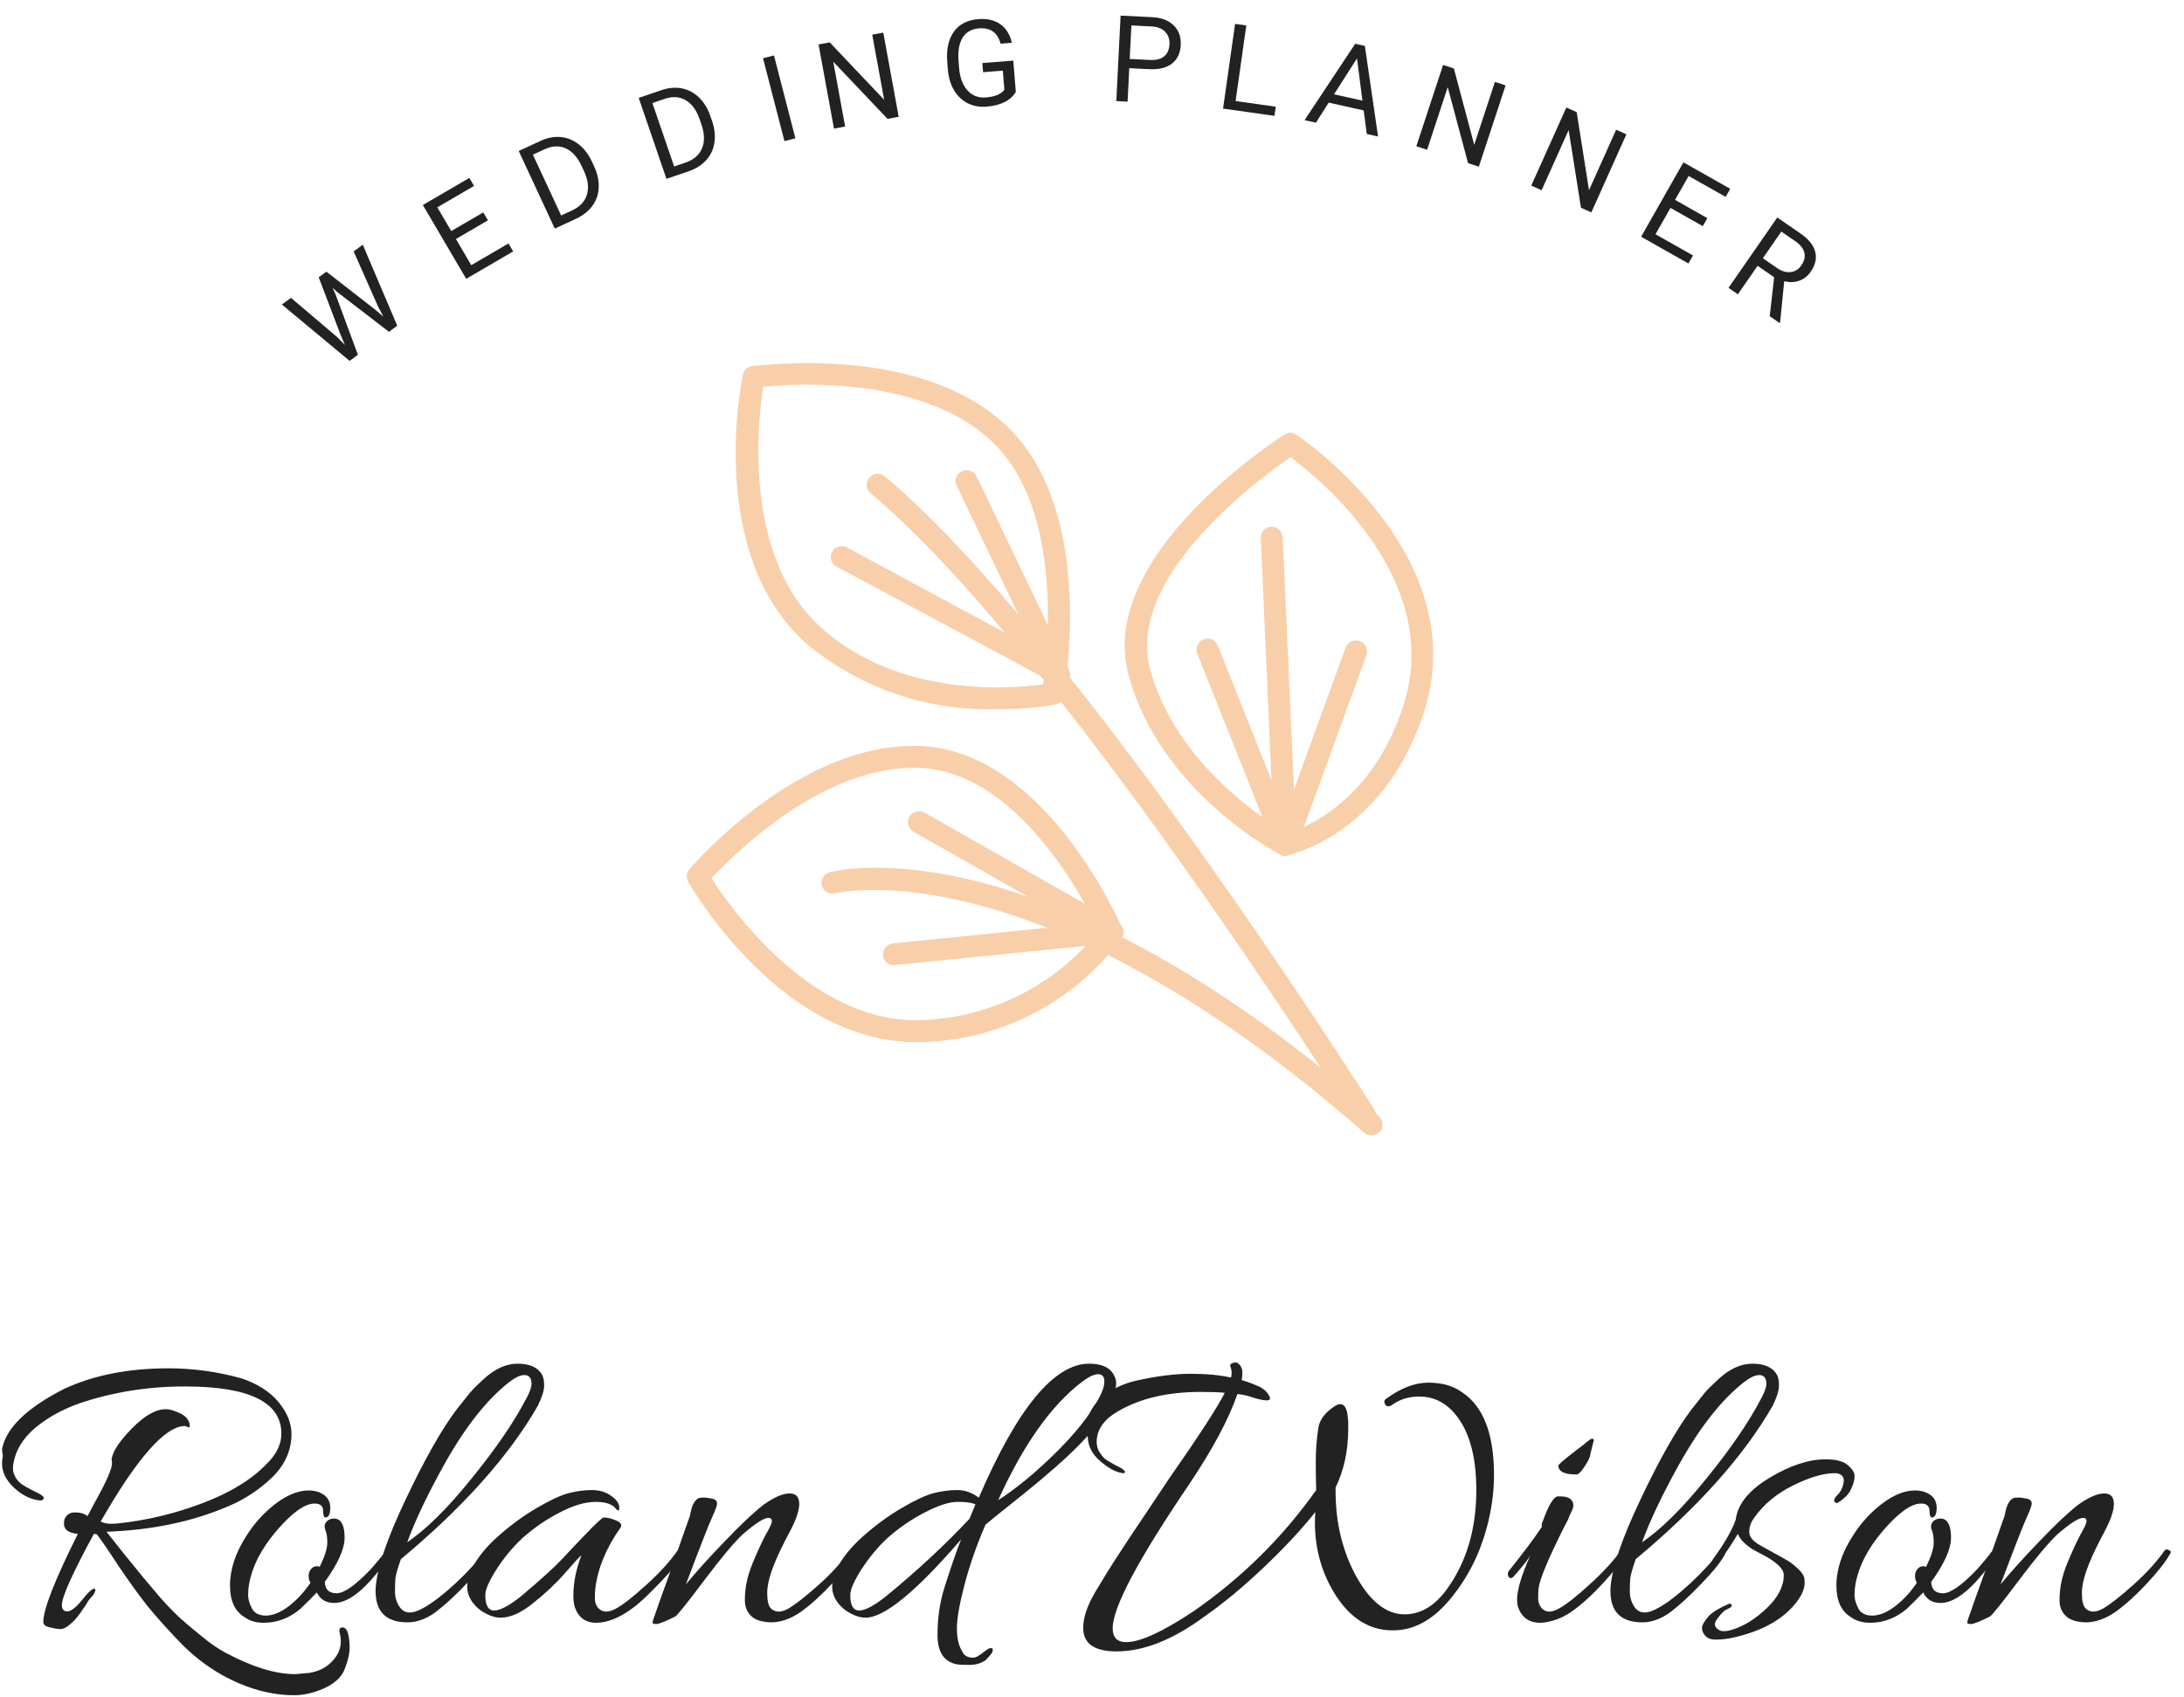
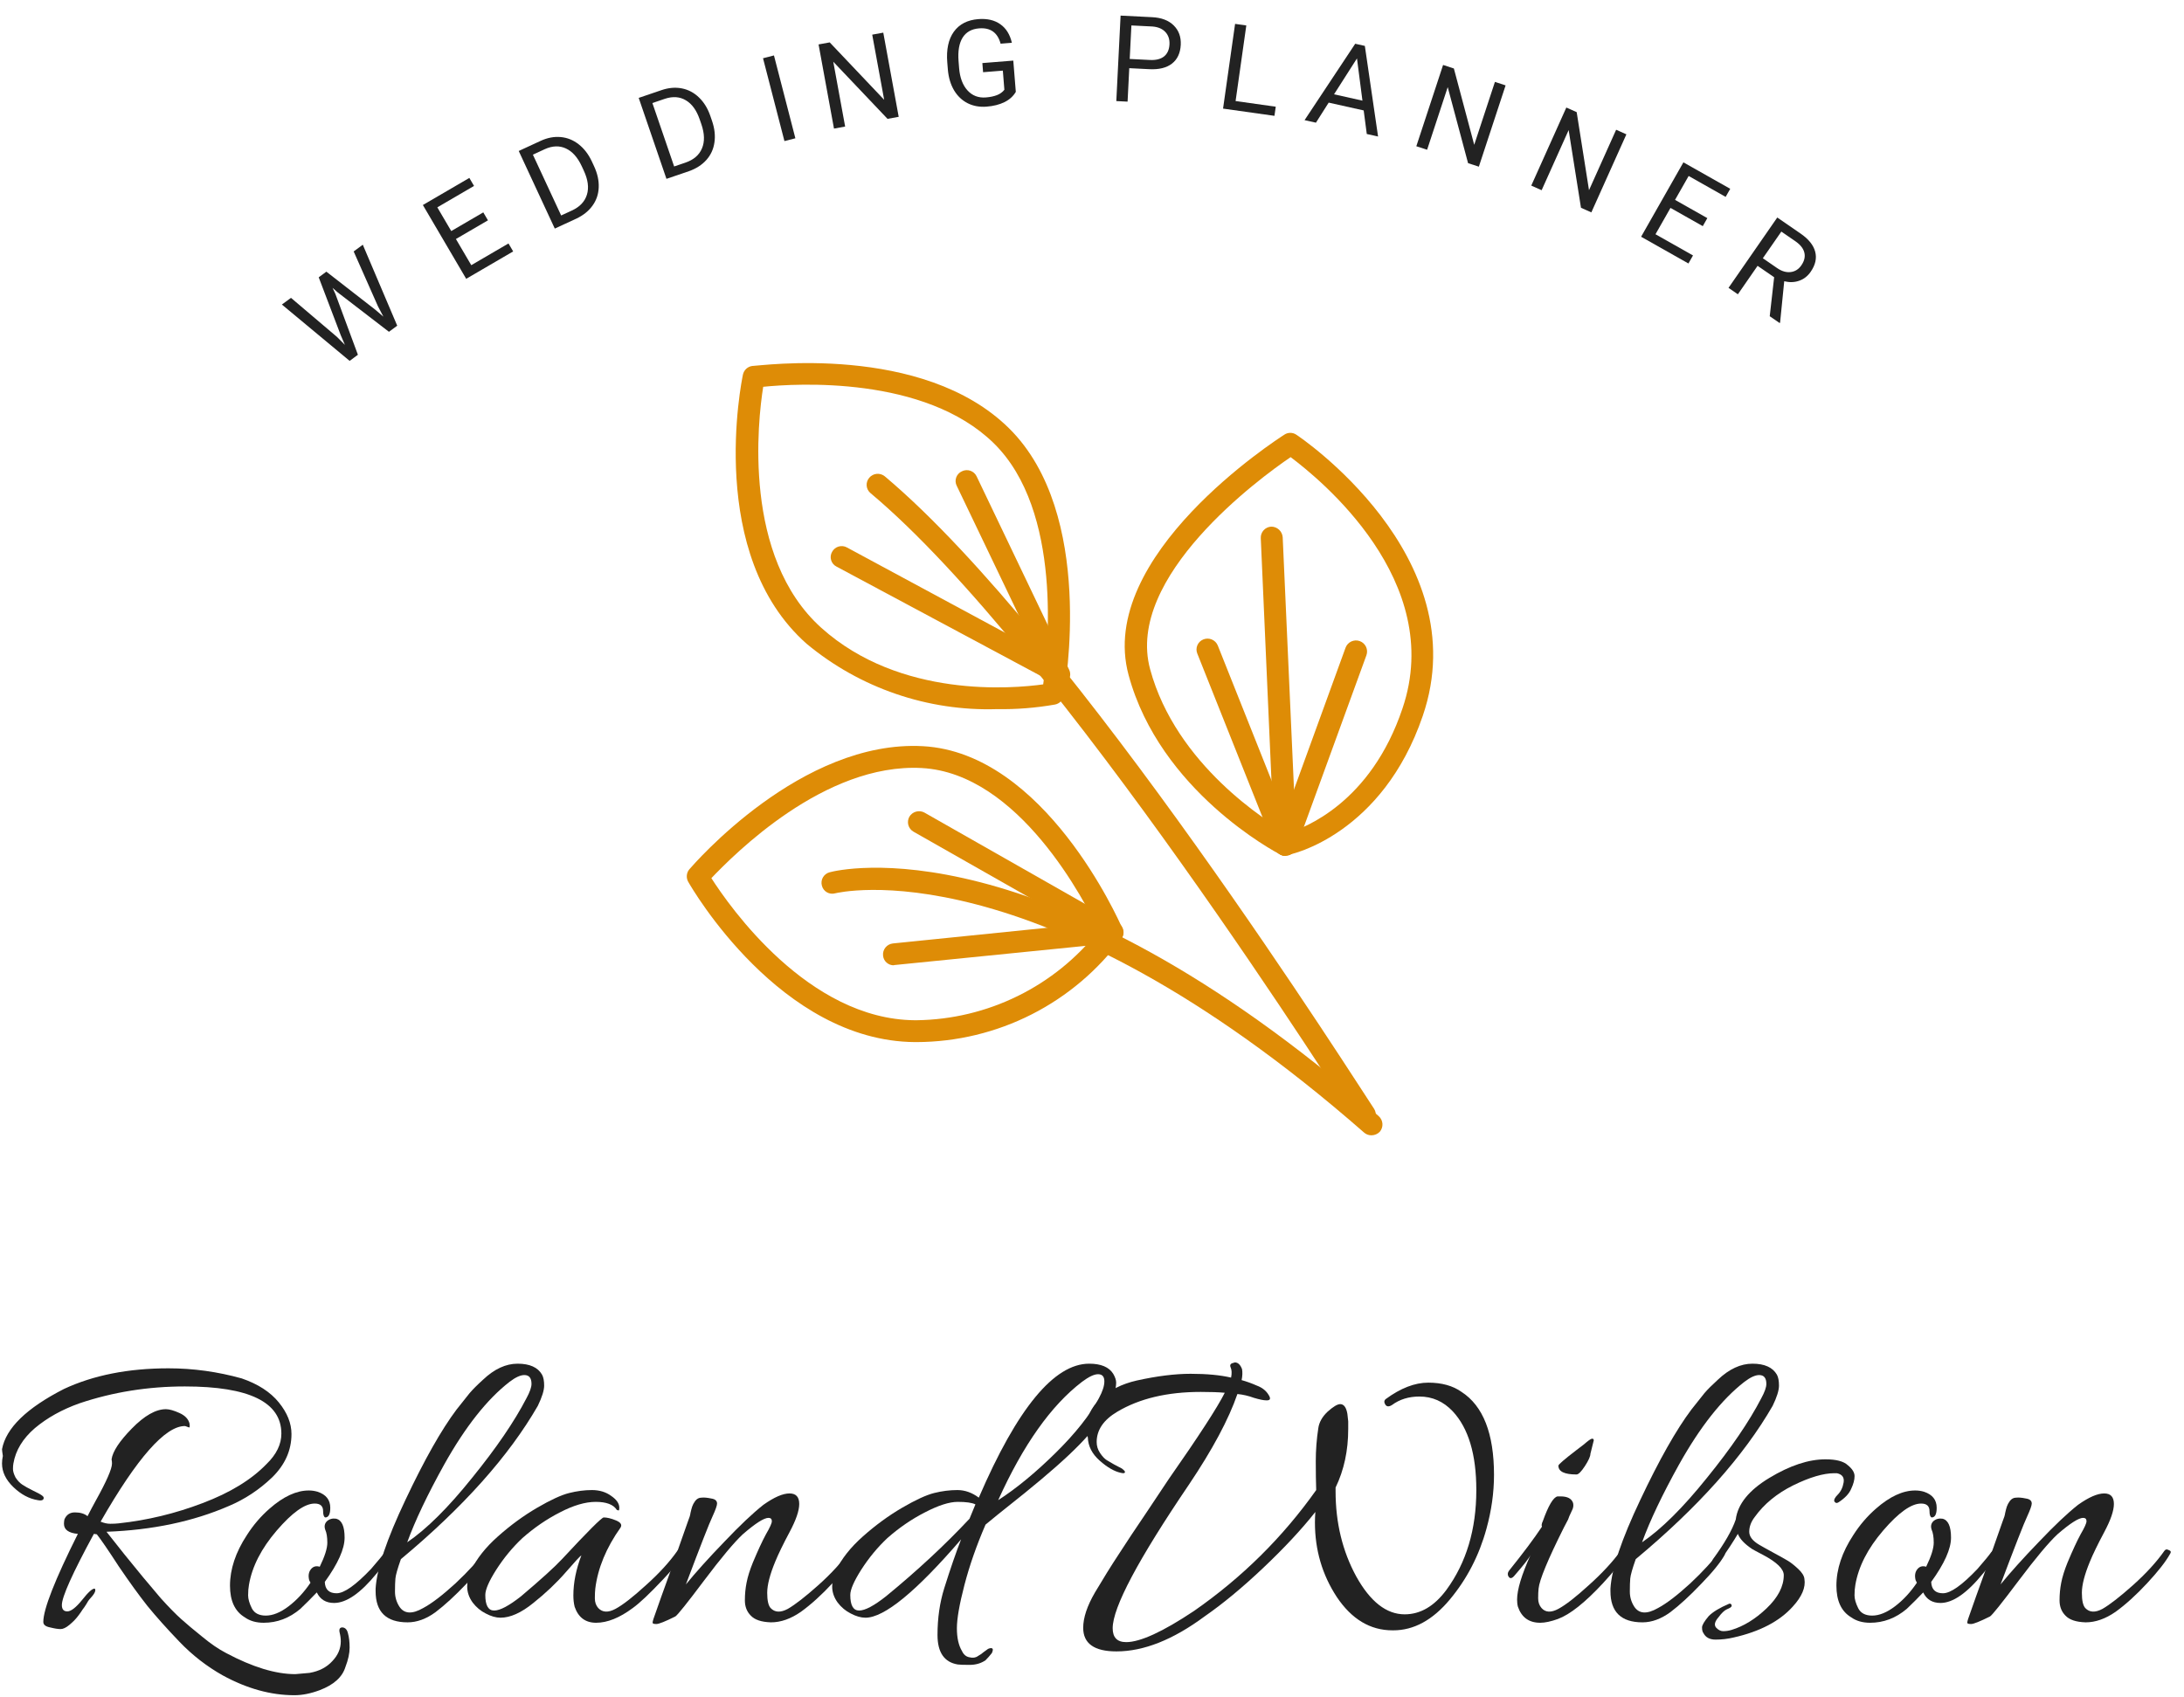
<svg xmlns="http://www.w3.org/2000/svg" width="130" height="101" viewBox="0 0 130 101" fill="none">
  <path d="M20.05 20.052L20.53 20.533L20.284 19.962L18.971 16.511L19.426 16.174L22.34 18.441L22.82 18.852L22.498 18.237L21.052 14.971L21.595 14.57L23.644 19.391L23.152 19.755L20.091 17.401L19.795 17.138L19.962 17.497L21.304 21.122L20.812 21.486L16.779 18.132L17.32 17.733L20.05 20.052Z" fill="#222222" />
  <path d="M29.045 13.118L27.138 14.23L28.052 15.788L30.267 14.495L30.546 14.969L27.75 16.6L25.171 12.206L27.937 10.593L28.216 11.07L26.031 12.345L26.86 13.757L28.767 12.645L29.045 13.118Z" fill="#222222" />
  <path d="M33.023 13.609L30.877 8.989L32.182 8.386C32.585 8.2 32.982 8.125 33.374 8.16C33.765 8.195 34.121 8.338 34.441 8.588C34.762 8.838 35.023 9.175 35.223 9.599L35.36 9.894C35.562 10.33 35.655 10.751 35.638 11.157C35.623 11.562 35.5 11.925 35.268 12.245C35.038 12.565 34.717 12.822 34.303 13.018L33.023 13.609ZM31.72 9.209L33.402 12.829L34.043 12.533C34.514 12.316 34.811 12.001 34.936 11.589C35.063 11.176 35.001 10.7 34.75 10.16L34.625 9.89C34.381 9.366 34.068 9.016 33.686 8.84C33.305 8.662 32.886 8.675 32.431 8.88L31.72 9.209Z" fill="#222222" />
  <path d="M39.67 10.648L38.018 5.828L39.379 5.365C39.799 5.222 40.202 5.188 40.587 5.263C40.973 5.339 41.312 5.518 41.604 5.801C41.898 6.082 42.122 6.445 42.276 6.887L42.382 7.195C42.538 7.65 42.586 8.078 42.526 8.48C42.469 8.882 42.309 9.23 42.045 9.524C41.783 9.818 41.436 10.041 41.005 10.193L39.67 10.648ZM38.833 6.135L40.128 9.911L40.797 9.683C41.287 9.516 41.616 9.234 41.783 8.837C41.953 8.439 41.941 7.959 41.748 7.396L41.651 7.115C41.464 6.568 41.189 6.187 40.827 5.973C40.467 5.756 40.049 5.725 39.575 5.882L38.833 6.135Z" fill="#222222" />
  <path d="M47.344 8.233L46.693 8.4L45.418 3.468L46.069 3.301L47.344 8.233Z" fill="#222222" />
  <path d="M53.494 6.955L52.829 7.076L49.599 3.674L50.306 7.535L49.642 7.656L48.724 2.645L49.388 2.524L52.629 5.942L51.918 2.063L52.576 1.944L53.494 6.955Z" fill="#222222" />
  <path d="M60.465 5.47C60.312 5.73 60.087 5.934 59.787 6.082C59.49 6.228 59.137 6.317 58.727 6.349C58.314 6.382 57.938 6.315 57.602 6.148C57.266 5.978 56.995 5.721 56.789 5.377C56.586 5.033 56.463 4.625 56.421 4.154L56.385 3.711C56.324 2.946 56.454 2.338 56.776 1.889C57.1 1.44 57.586 1.189 58.232 1.138C58.762 1.096 59.2 1.198 59.545 1.444C59.89 1.688 60.118 2.056 60.23 2.547L59.56 2.601C59.381 1.939 58.954 1.635 58.28 1.689C57.831 1.724 57.503 1.91 57.296 2.244C57.091 2.577 57.011 3.042 57.057 3.639L57.09 4.054C57.136 4.624 57.302 5.067 57.59 5.384C57.877 5.698 58.243 5.837 58.687 5.801C58.938 5.781 59.156 5.736 59.34 5.665C59.523 5.594 59.672 5.488 59.784 5.345L59.693 4.205L58.517 4.299L58.474 3.755L60.315 3.608L60.465 5.47Z" fill="#222222" />
  <path d="M67.218 4.059L67.118 6.051L66.447 6.018L66.702 0.929L68.579 1.023C69.136 1.051 69.564 1.215 69.864 1.514C70.167 1.814 70.306 2.199 70.283 2.667C70.258 3.161 70.084 3.534 69.761 3.786C69.44 4.037 68.992 4.147 68.416 4.119L67.218 4.059ZM67.245 3.51L68.451 3.571C68.81 3.588 69.089 3.518 69.288 3.36C69.488 3.199 69.596 2.96 69.612 2.64C69.627 2.338 69.543 2.091 69.362 1.899C69.18 1.708 68.922 1.601 68.59 1.577L67.345 1.515L67.245 3.51Z" fill="#222222" />
  <path d="M73.547 6.016L75.938 6.353L75.86 6.897L72.801 6.466L73.517 1.422L74.185 1.516L73.547 6.016Z" fill="#222222" />
  <path d="M81.172 6.575L79.088 6.11L78.33 7.304L77.653 7.153L80.667 2.605L81.241 2.733L82.028 8.128L81.356 7.978L81.172 6.575ZM79.407 5.615L81.098 5.992L80.772 3.478L79.407 5.615Z" fill="#222222" />
  <path d="M88.027 9.923L87.385 9.714L86.174 5.187L84.947 8.916L84.305 8.707L85.898 3.867L86.54 4.077L87.751 8.622L88.984 4.876L89.619 5.084L88.027 9.923Z" fill="#222222" />
  <path d="M94.723 12.645L94.106 12.37L93.372 7.744L91.764 11.325L91.147 11.05L93.234 6.402L93.85 6.677L94.584 11.323L96.199 7.725L96.809 7.998L94.723 12.645Z" fill="#222222" />
  <path d="M101.356 13.464L99.434 12.378L98.541 13.947L100.774 15.209L100.502 15.687L97.685 14.095L100.203 9.666L102.99 11.241L102.717 11.722L100.515 10.477L99.705 11.9L101.627 12.987L101.356 13.464Z" fill="#222222" />
  <path d="M105.604 16.506L104.618 15.827L103.445 17.521L102.888 17.138L105.79 12.95L107.179 13.907C107.652 14.232 107.94 14.59 108.045 14.979C108.152 15.37 108.063 15.771 107.779 16.181C107.598 16.442 107.37 16.62 107.093 16.715C106.819 16.813 106.522 16.822 106.204 16.745L105.958 19.201L105.934 19.235L105.341 18.827L105.604 16.506ZM104.931 15.375L105.781 15.961C106.056 16.15 106.323 16.229 106.583 16.198C106.845 16.169 107.058 16.035 107.223 15.798C107.402 15.539 107.462 15.287 107.402 15.042C107.344 14.798 107.169 14.574 106.879 14.371L106.032 13.788L104.931 15.375Z" fill="#222222" />
  <path d="M0.17 86.684C0.137 86.466 0.12 86.333 0.12 86.283C0.354 85.028 1.583 83.833 3.807 82.696C5.563 81.877 7.636 81.467 10.027 81.467C11.498 81.467 12.953 81.668 14.391 82.069C15.361 82.403 16.096 82.88 16.598 83.499C17.1 84.117 17.35 84.744 17.35 85.38C17.35 86.349 16.966 87.21 16.197 87.963C15.428 88.699 14.566 89.267 13.613 89.668C11.49 90.588 9.066 91.098 6.34 91.198C6.557 91.466 6.909 91.909 7.393 92.528C7.878 93.129 8.246 93.581 8.497 93.882C8.748 94.183 9.107 94.609 9.575 95.161C10.06 95.696 10.462 96.106 10.779 96.39C11.114 96.691 11.532 97.042 12.033 97.443C12.535 97.861 13.011 98.187 13.463 98.421C15.035 99.257 16.406 99.675 17.576 99.675L18.429 99.6C18.997 99.5 19.449 99.266 19.783 98.898C20.118 98.547 20.285 98.154 20.285 97.719C20.285 97.552 20.26 97.368 20.21 97.168C20.176 96.984 20.235 96.892 20.385 96.892C20.552 96.908 20.661 97.025 20.711 97.243C20.778 97.477 20.811 97.761 20.811 98.096C20.811 98.43 20.728 98.814 20.561 99.249C20.377 99.851 19.867 100.311 19.031 100.629C18.496 100.829 17.994 100.93 17.526 100.93C16.122 100.93 14.7 100.537 13.262 99.751C12.309 99.216 11.448 98.547 10.679 97.744C9.927 96.959 9.291 96.248 8.773 95.612C8.271 94.977 7.703 94.191 7.067 93.255C6.449 92.302 6.014 91.666 5.763 91.349L5.588 91.324C4.317 93.665 3.682 95.077 3.682 95.562C3.682 95.813 3.79 95.939 4.008 95.939C4.225 95.939 4.518 95.713 4.885 95.261C5.253 94.793 5.504 94.567 5.638 94.584C5.738 94.684 5.629 94.902 5.312 95.236C5.278 95.27 5.22 95.362 5.136 95.512C5.053 95.646 4.977 95.755 4.91 95.838C4.86 95.922 4.785 96.031 4.685 96.164C4.584 96.298 4.492 96.407 4.409 96.49C4.325 96.574 4.233 96.657 4.133 96.741C3.932 96.908 3.757 96.992 3.606 96.992C3.456 96.992 3.247 96.959 2.979 96.892C2.712 96.841 2.578 96.733 2.578 96.566C2.578 95.813 3.264 94.066 4.635 91.324C4.083 91.274 3.807 91.073 3.807 90.722C3.807 90.655 3.815 90.571 3.832 90.471C3.949 90.187 4.158 90.045 4.459 90.045C4.777 90.045 5.028 90.12 5.211 90.27C5.345 90.003 5.504 89.702 5.688 89.368C6.34 88.197 6.666 87.453 6.666 87.135C6.666 87.052 6.658 86.968 6.641 86.885C6.708 86.416 7.109 85.806 7.845 85.054C8.597 84.284 9.274 83.9 9.876 83.9C10.077 83.9 10.345 83.975 10.679 84.126C11.013 84.276 11.214 84.485 11.281 84.753C11.298 84.87 11.298 84.945 11.281 84.978C11.281 84.995 11.239 84.987 11.155 84.953C11.072 84.92 11.022 84.903 11.005 84.903C9.835 84.903 8.163 86.801 5.989 90.596C6.19 90.68 6.382 90.722 6.566 90.722C6.766 90.722 6.934 90.713 7.067 90.697C8.773 90.513 10.437 90.112 12.058 89.493C13.697 88.874 14.968 88.097 15.871 87.16C16.456 86.592 16.748 85.99 16.748 85.355C16.748 83.482 14.834 82.546 11.005 82.546C8.815 82.546 6.725 82.88 4.735 83.549C3.698 83.917 2.812 84.41 2.076 85.028C1.357 85.647 0.931 86.349 0.797 87.135C0.781 87.219 0.772 87.328 0.772 87.461C0.772 87.595 0.822 87.762 0.923 87.963C1.04 88.147 1.173 88.289 1.324 88.389C1.474 88.49 1.683 88.607 1.951 88.74C2.235 88.874 2.419 88.975 2.503 89.041C2.603 89.108 2.628 89.183 2.578 89.267C2.528 89.334 2.419 89.351 2.252 89.317C1.734 89.234 1.249 88.975 0.797 88.54C0.346 88.105 0.12 87.637 0.12 87.135C0.12 86.985 0.137 86.834 0.17 86.684Z" fill="#222222" />
  <path d="M19.032 93.28C19.333 92.661 19.484 92.185 19.484 91.85C19.484 91.516 19.442 91.257 19.358 91.073C19.291 90.872 19.325 90.705 19.459 90.571C19.609 90.438 19.793 90.387 20.011 90.421C20.345 90.504 20.512 90.881 20.512 91.549C20.512 92.218 20.119 93.096 19.333 94.183C19.35 94.634 19.584 94.86 20.036 94.86C20.487 94.86 21.173 94.375 22.092 93.405C22.527 92.904 22.794 92.578 22.895 92.427C23.012 92.277 23.112 92.227 23.196 92.277C23.279 92.31 23.321 92.344 23.321 92.377C23.321 92.544 23.02 92.979 22.418 93.681C21.465 94.852 20.621 95.437 19.885 95.437C19.4 95.437 19.058 95.228 18.857 94.81C18.522 95.161 18.196 95.487 17.879 95.788C17.227 96.34 16.499 96.616 15.697 96.616C15.245 96.616 14.869 96.507 14.568 96.29C13.983 95.939 13.69 95.311 13.69 94.409C13.69 93.422 14.025 92.419 14.694 91.399C15.078 90.797 15.53 90.27 16.048 89.819C16.867 89.1 17.645 88.74 18.38 88.74C18.564 88.74 18.74 88.766 18.907 88.816C19.409 88.983 19.659 89.301 19.659 89.769C19.659 90.153 19.559 90.346 19.358 90.346C19.275 90.312 19.233 90.187 19.233 89.969C19.233 89.668 19.066 89.518 18.731 89.518C18.146 89.518 17.394 90.053 16.474 91.123C15.555 92.193 15.003 93.272 14.819 94.359C14.785 94.542 14.769 94.751 14.769 94.986C14.769 95.203 14.844 95.462 14.994 95.763C15.145 96.047 15.421 96.189 15.822 96.189C16.24 96.189 16.692 96.005 17.176 95.638C17.661 95.27 18.096 94.802 18.481 94.233L18.405 94.083C18.338 93.815 18.372 93.598 18.506 93.43C18.64 93.263 18.815 93.213 19.032 93.28Z" fill="#222222" />
  <path d="M31.337 83.248C31.537 82.88 31.637 82.596 31.637 82.395C31.637 82.044 31.495 81.868 31.211 81.868C30.977 81.868 30.684 82.002 30.333 82.27C28.996 83.306 27.7 84.945 26.446 87.185C25.443 88.991 24.707 90.538 24.239 91.825C25.392 91.04 26.68 89.76 28.101 87.988C29.539 86.216 30.618 84.636 31.337 83.248ZM23.863 92.829C23.662 93.397 23.553 93.782 23.537 93.982C23.52 94.166 23.511 94.425 23.511 94.76C23.511 95.077 23.595 95.37 23.762 95.638C24.047 96.089 24.523 96.123 25.192 95.738C25.693 95.47 26.329 94.986 27.098 94.283C27.867 93.564 28.461 92.912 28.879 92.327C28.912 92.277 28.962 92.252 29.029 92.252C29.18 92.252 29.221 92.36 29.154 92.578C28.904 93.029 28.436 93.606 27.75 94.308C27.081 95.011 26.471 95.571 25.919 95.989C25.367 96.39 24.816 96.591 24.264 96.591C22.993 96.591 22.358 95.972 22.358 94.735C22.358 94.684 22.358 94.634 22.358 94.584C22.425 93.414 23.018 91.65 24.138 89.292C25.259 86.918 26.27 85.129 27.173 83.925L27.951 82.947C28.135 82.73 28.402 82.462 28.753 82.144C29.422 81.509 30.108 81.191 30.81 81.191C31.529 81.191 32.014 81.409 32.264 81.843C32.348 81.994 32.39 82.211 32.39 82.495C32.39 82.78 32.264 83.181 32.014 83.699C30.291 86.692 27.575 89.735 23.863 92.829Z" fill="#222222" />
  <path d="M29.79 96.315C29.523 96.315 29.23 96.231 28.913 96.064C28.612 95.913 28.352 95.696 28.135 95.412C27.918 95.111 27.809 94.793 27.809 94.459C27.809 94.124 27.884 93.807 28.035 93.506C28.369 92.803 28.904 92.126 29.64 91.474C30.392 90.805 31.17 90.237 31.972 89.769C32.775 89.301 33.41 89.008 33.879 88.891C34.347 88.774 34.798 88.715 35.233 88.715C35.684 88.715 36.069 88.832 36.386 89.067C36.704 89.284 36.863 89.518 36.863 89.769C36.863 89.852 36.855 89.903 36.838 89.919C36.821 89.936 36.779 89.928 36.713 89.894C36.512 89.576 36.094 89.418 35.459 89.418C34.84 89.418 34.129 89.627 33.327 90.045C32.541 90.446 31.797 90.956 31.095 91.575C30.509 92.126 29.991 92.753 29.54 93.456C29.105 94.141 28.887 94.643 28.887 94.96C28.887 95.579 29.063 95.888 29.414 95.888C29.765 95.888 30.3 95.604 31.019 95.036C32.206 94.032 33.017 93.297 33.452 92.829C34.99 91.173 35.818 90.346 35.935 90.346C36.136 90.346 36.378 90.404 36.662 90.521C36.947 90.638 37.039 90.78 36.938 90.948C36.086 92.151 35.584 93.364 35.434 94.584C35.417 94.735 35.408 94.927 35.408 95.161C35.408 95.395 35.475 95.587 35.609 95.738C35.86 96.005 36.203 96.022 36.637 95.788C37.072 95.554 37.674 95.086 38.443 94.384C39.229 93.681 39.856 92.996 40.324 92.327C40.391 92.243 40.466 92.227 40.55 92.277C40.633 92.31 40.675 92.344 40.675 92.377C40.675 92.628 40.274 93.18 39.471 94.032C38.686 94.868 38.084 95.437 37.666 95.738C36.88 96.323 36.152 96.616 35.484 96.616C34.848 96.616 34.422 96.298 34.205 95.663C34.154 95.462 34.129 95.236 34.129 94.986C34.129 94.233 34.288 93.439 34.606 92.603C34.539 92.636 34.23 92.971 33.678 93.606C33.126 94.241 32.482 94.852 31.747 95.437C31.028 96.022 30.376 96.315 29.79 96.315Z" fill="#222222" />
  <path d="M46.996 88.916C47.381 88.916 47.573 89.125 47.573 89.543C47.573 89.944 47.381 90.504 46.996 91.223C46.612 91.942 46.328 92.528 46.144 92.979C45.826 93.748 45.667 94.367 45.667 94.835C45.667 95.287 45.734 95.587 45.868 95.738C46.118 96.005 46.461 96.022 46.896 95.788C47.331 95.537 47.933 95.069 48.702 94.384C49.488 93.681 50.115 92.996 50.583 92.327C50.65 92.243 50.725 92.227 50.809 92.277C50.909 92.31 50.959 92.352 50.959 92.402C50.959 92.436 50.942 92.477 50.909 92.528C50.658 92.979 50.207 93.556 49.555 94.258C48.903 94.96 48.276 95.529 47.673 95.964C47.072 96.382 46.478 96.591 45.893 96.591C45.324 96.574 44.923 96.44 44.689 96.189C44.455 95.955 44.338 95.654 44.338 95.287C44.338 94.919 44.371 94.567 44.438 94.233C44.505 93.882 44.63 93.481 44.814 93.029C45.115 92.31 45.374 91.75 45.592 91.349C45.826 90.948 45.943 90.688 45.943 90.571C45.943 90.438 45.876 90.371 45.742 90.371C45.475 90.371 44.965 90.697 44.212 91.349C43.694 91.834 42.925 92.753 41.905 94.108C40.902 95.445 40.333 96.156 40.2 96.24C39.598 96.54 39.221 96.691 39.071 96.691C38.92 96.691 38.845 96.666 38.845 96.616C38.845 96.566 38.862 96.49 38.895 96.39C38.929 96.306 39.088 95.855 39.372 95.036C39.673 94.216 39.99 93.322 40.325 92.352C40.676 91.365 40.885 90.772 40.952 90.571C41.036 90.371 41.086 90.204 41.102 90.07C41.136 89.919 41.169 89.794 41.203 89.694C41.236 89.593 41.295 89.484 41.378 89.368C41.479 89.234 41.604 89.167 41.755 89.167C41.905 89.15 42.097 89.167 42.331 89.217C42.566 89.25 42.682 89.351 42.682 89.518C42.682 89.635 42.591 89.894 42.407 90.295C42.223 90.68 41.696 92.026 40.827 94.333C41.428 93.598 42.189 92.753 43.109 91.8C44.029 90.831 44.806 90.095 45.441 89.593C46.077 89.142 46.595 88.916 46.996 88.916Z" fill="#222222" />
  <path d="M51.365 91.474C52.117 90.805 52.895 90.237 53.697 89.769C54.5 89.301 55.135 89.008 55.603 88.891C56.072 88.774 56.532 88.715 56.983 88.715C57.434 88.715 57.861 88.866 58.262 89.167C60.553 83.85 62.743 81.191 64.833 81.191C65.535 81.191 66.012 81.392 66.263 81.793C66.38 81.994 66.438 82.169 66.438 82.32C66.438 82.738 66.254 83.273 65.886 83.925C65.535 84.56 64.984 85.263 64.231 86.032C63.479 86.801 62.4 87.754 60.996 88.891C59.591 90.011 58.814 90.638 58.663 90.772C58.128 92.009 57.71 93.205 57.409 94.359C57.108 95.512 56.958 96.373 56.958 96.942C56.958 97.51 57.058 97.962 57.259 98.296C57.359 98.513 57.51 98.639 57.71 98.672C57.911 98.722 58.078 98.697 58.212 98.597C58.362 98.513 58.471 98.438 58.538 98.371C58.621 98.305 58.714 98.238 58.814 98.171C58.931 98.121 59.014 98.112 59.065 98.146C59.115 98.179 59.106 98.271 59.039 98.421C58.906 98.589 58.78 98.731 58.663 98.848C58.396 99.032 58.078 99.124 57.71 99.124C57.359 99.124 57.125 99.115 57.008 99.099C56.205 98.965 55.804 98.38 55.804 97.343C55.804 96.34 55.938 95.412 56.205 94.559C56.573 93.389 56.908 92.419 57.209 91.65C54.533 94.76 52.636 96.315 51.515 96.315C51.248 96.315 50.955 96.231 50.638 96.064C50.337 95.913 50.077 95.696 49.86 95.412C49.643 95.111 49.534 94.793 49.534 94.459C49.534 94.124 49.609 93.807 49.76 93.506C50.094 92.803 50.629 92.126 51.365 91.474ZM58.061 89.568C57.861 89.468 57.51 89.418 57.008 89.418C56.506 89.418 55.854 89.627 55.052 90.045C54.266 90.446 53.522 90.956 52.819 91.575C52.234 92.126 51.716 92.753 51.265 93.456C50.83 94.141 50.612 94.643 50.612 94.96C50.612 95.579 50.788 95.888 51.139 95.888C51.49 95.888 52.025 95.604 52.744 95.036C54.6 93.514 56.256 91.976 57.71 90.421L58.061 89.568ZM65.41 83.248C65.627 82.847 65.736 82.512 65.736 82.245C65.736 81.96 65.611 81.818 65.36 81.818C65.126 81.818 64.808 81.969 64.407 82.27C62.568 83.674 60.904 86.023 59.416 89.317C60.502 88.615 61.639 87.679 62.827 86.508C64.014 85.338 64.875 84.251 65.41 83.248Z" fill="#222222" />
  <path d="M66.457 98.321C65.136 98.321 64.476 97.853 64.476 96.917C64.476 96.315 64.71 95.612 65.178 94.81C65.663 93.991 66.131 93.238 66.582 92.553C67.034 91.85 67.577 91.031 68.213 90.095C68.848 89.142 69.299 88.465 69.567 88.063C71.356 85.505 72.468 83.791 72.903 82.922C72.518 82.888 72.042 82.872 71.473 82.872C69.484 82.872 67.828 83.264 66.507 84.05C65.688 84.535 65.278 85.137 65.278 85.856C65.278 86.09 65.345 86.308 65.479 86.508C65.613 86.709 65.746 86.851 65.88 86.935C66.148 87.102 66.449 87.269 66.783 87.436C66.984 87.587 67.017 87.679 66.883 87.712C66.833 87.712 66.775 87.704 66.708 87.687C66.323 87.603 65.905 87.361 65.454 86.96C65.002 86.558 64.768 86.099 64.752 85.58C64.685 85.413 64.651 85.271 64.651 85.154C64.651 84.435 64.927 83.816 65.479 83.298C66.047 82.763 66.775 82.395 67.661 82.194C68.865 81.927 69.935 81.793 70.871 81.793C71.824 81.793 72.627 81.868 73.279 82.019C73.329 81.768 73.321 81.567 73.254 81.417C73.187 81.266 73.246 81.174 73.429 81.141C73.463 81.124 73.488 81.116 73.505 81.116C73.689 81.116 73.831 81.25 73.931 81.517C73.965 81.701 73.956 81.918 73.906 82.169C74.207 82.253 74.508 82.362 74.809 82.495C75.127 82.612 75.361 82.796 75.511 83.047C75.662 83.281 75.612 83.39 75.361 83.373C75.21 83.373 74.968 83.323 74.633 83.223C74.316 83.106 73.99 83.03 73.655 82.997C73.137 84.502 72.175 86.299 70.771 88.389C67.745 92.854 66.231 95.704 66.231 96.942C66.231 97.493 66.499 97.769 67.034 97.769C67.87 97.769 69.216 97.151 71.072 95.913C73.931 93.924 76.356 91.524 78.345 88.715C78.329 88.247 78.32 87.679 78.32 87.01C78.32 86.341 78.37 85.681 78.471 85.028C78.521 84.677 78.705 84.351 79.022 84.05C79.357 83.749 79.608 83.599 79.775 83.599C79.992 83.599 80.134 83.791 80.201 84.176L80.251 84.627C80.251 84.778 80.251 84.928 80.251 85.079C80.251 86.366 80.001 87.528 79.499 88.565C79.499 88.632 79.499 88.707 79.499 88.791C79.499 90.663 79.909 92.352 80.728 93.857C81.564 95.362 82.525 96.114 83.612 96.114C84.549 96.114 85.376 95.629 86.095 94.659C87.282 93.038 87.876 91.056 87.876 88.715C87.876 86.592 87.408 85.028 86.471 84.025C85.919 83.44 85.259 83.147 84.49 83.147C83.855 83.147 83.311 83.315 82.86 83.649C82.676 83.766 82.542 83.758 82.458 83.624C82.375 83.49 82.383 83.382 82.484 83.298C83.37 82.646 84.214 82.32 85.017 82.32C85.819 82.32 86.48 82.504 86.998 82.872C88.285 83.708 88.929 85.355 88.929 87.812C88.929 88.866 88.779 89.936 88.478 91.023C88.043 92.611 87.316 94.016 86.296 95.236C85.276 96.457 84.156 97.067 82.935 97.067C82.918 97.067 82.901 97.067 82.885 97.067C81.564 97.067 80.46 96.407 79.574 95.086C78.705 93.765 78.27 92.285 78.27 90.647C78.27 90.446 78.278 90.237 78.295 90.019C77.476 91.056 76.439 92.168 75.185 93.355C73.948 94.526 72.786 95.487 71.699 96.24C69.826 97.627 68.079 98.321 66.457 98.321Z" fill="#222222" />
  <path d="M92.886 89.092C93.304 89.092 93.555 89.225 93.638 89.493C93.672 89.643 93.647 89.794 93.563 89.944C93.496 90.078 93.446 90.187 93.413 90.27C93.379 90.354 93.354 90.421 93.338 90.471C93.254 90.638 93.17 90.797 93.087 90.948C92.134 92.854 91.632 94.066 91.582 94.584C91.565 94.735 91.557 94.927 91.557 95.161C91.557 95.395 91.624 95.587 91.757 95.738C91.992 96.005 92.326 96.022 92.761 95.788C93.195 95.554 93.797 95.086 94.566 94.384C95.352 93.681 95.988 92.996 96.473 92.327C96.539 92.243 96.615 92.227 96.698 92.277C96.782 92.31 96.824 92.352 96.824 92.402C96.824 92.436 96.807 92.477 96.773 92.528C96.523 92.979 96.071 93.556 95.419 94.258C94.349 95.412 93.454 96.123 92.736 96.39C92.318 96.54 91.966 96.616 91.682 96.616C91.013 96.616 90.57 96.298 90.353 95.663C90.32 95.546 90.303 95.403 90.303 95.236C90.303 94.651 90.57 93.765 91.105 92.578C91.022 92.762 90.696 93.18 90.127 93.832C89.977 93.999 89.86 93.999 89.776 93.832C89.759 93.798 89.751 93.757 89.751 93.706C89.751 93.639 89.784 93.564 89.851 93.481C90.671 92.461 91.314 91.6 91.782 90.897C91.749 90.814 91.766 90.705 91.833 90.571C92.167 89.635 92.46 89.142 92.71 89.092C92.761 89.092 92.819 89.092 92.886 89.092ZM94.867 85.756L94.667 86.558C94.667 86.709 94.558 86.951 94.341 87.286C94.123 87.62 93.956 87.787 93.839 87.787C93.12 87.787 92.761 87.612 92.761 87.261C92.761 87.194 93.12 86.885 93.839 86.333L94.266 86.007C94.533 85.773 94.7 85.656 94.767 85.656C94.834 85.656 94.867 85.689 94.867 85.756Z" fill="#222222" />
  <path d="M104.839 83.248C105.04 82.88 105.14 82.596 105.14 82.395C105.14 82.044 104.998 81.868 104.714 81.868C104.48 81.868 104.187 82.002 103.836 82.27C102.498 83.306 101.202 84.945 99.948 87.185C98.945 88.991 98.209 90.538 97.741 91.825C98.895 91.04 100.182 89.76 101.604 87.988C103.042 86.216 104.12 84.636 104.839 83.248ZM97.365 92.829C97.164 93.397 97.056 93.782 97.039 93.982C97.022 94.166 97.014 94.425 97.014 94.76C97.014 95.077 97.097 95.37 97.265 95.638C97.549 96.089 98.025 96.123 98.694 95.738C99.196 95.47 99.831 94.986 100.6 94.283C101.37 93.564 101.963 92.912 102.381 92.327C102.415 92.277 102.465 92.252 102.532 92.252C102.682 92.252 102.724 92.36 102.657 92.578C102.406 93.029 101.938 93.606 101.253 94.308C100.584 95.011 99.973 95.571 99.422 95.989C98.87 96.39 98.318 96.591 97.766 96.591C96.496 96.591 95.86 95.972 95.86 94.735C95.86 94.684 95.86 94.634 95.86 94.584C95.927 93.414 96.521 91.65 97.641 89.292C98.761 86.918 99.773 85.129 100.676 83.925L101.453 82.947C101.637 82.73 101.905 82.462 102.256 82.144C102.925 81.509 103.61 81.191 104.312 81.191C105.031 81.191 105.516 81.409 105.767 81.843C105.851 81.994 105.892 82.211 105.892 82.495C105.892 82.78 105.767 83.181 105.516 83.699C103.794 86.692 101.077 89.735 97.365 92.829Z" fill="#222222" />
  <path d="M102.29 96.29C102.072 96.54 102.022 96.741 102.139 96.892C102.273 97.042 102.415 97.117 102.566 97.117C102.733 97.117 102.9 97.092 103.067 97.042C103.786 96.825 104.48 96.398 105.149 95.763C105.834 95.111 106.177 94.45 106.177 93.782C106.177 93.414 105.768 93.013 104.948 92.578C104.564 92.377 104.346 92.26 104.296 92.227C103.845 91.926 103.56 91.625 103.443 91.324C103.209 91.725 102.833 92.302 102.315 93.054C102.198 93.188 102.089 93.222 101.989 93.155C101.888 93.071 101.88 92.962 101.964 92.829C102.649 91.892 103.101 91.106 103.318 90.471C103.435 89.551 104.104 88.724 105.324 87.988C106.545 87.252 107.657 86.885 108.66 86.885C109.295 86.885 109.739 87.001 109.989 87.236C110.257 87.453 110.391 87.67 110.391 87.888C110.391 88.105 110.324 88.356 110.19 88.64C110.073 88.924 109.822 89.192 109.438 89.443C109.337 89.51 109.254 89.493 109.187 89.392C109.153 89.292 109.22 89.158 109.387 88.991C109.571 88.807 109.688 88.565 109.739 88.264C109.789 87.963 109.655 87.779 109.337 87.712C109.287 87.712 109.237 87.712 109.187 87.712C108.535 87.712 107.715 87.955 106.729 88.439C105.759 88.924 104.998 89.551 104.447 90.32C104.229 90.605 104.121 90.897 104.121 91.198C104.121 91.483 104.321 91.742 104.722 91.976C104.89 92.076 105.174 92.235 105.575 92.452C105.977 92.67 106.261 92.829 106.428 92.929C106.595 93.029 106.796 93.188 107.03 93.405C107.264 93.623 107.389 93.823 107.406 94.007C107.49 94.509 107.256 95.061 106.704 95.663C105.918 96.532 104.748 97.142 103.193 97.493C102.841 97.577 102.482 97.619 102.114 97.619C101.763 97.619 101.521 97.485 101.387 97.218C101.337 97.151 101.312 97.042 101.312 96.892C101.312 96.758 101.445 96.532 101.713 96.214C101.964 95.964 102.365 95.721 102.917 95.487C102.967 95.47 103.009 95.479 103.042 95.512C103.076 95.546 103.084 95.587 103.067 95.638C103.05 95.688 102.958 95.746 102.791 95.813C102.641 95.88 102.474 96.039 102.29 96.29Z" fill="#222222" />
  <path d="M114.652 93.28C114.953 92.661 115.103 92.185 115.103 91.85C115.103 91.516 115.061 91.257 114.978 91.073C114.911 90.872 114.944 90.705 115.078 90.571C115.229 90.438 115.413 90.387 115.63 90.421C115.964 90.504 116.132 90.881 116.132 91.549C116.132 92.218 115.739 93.096 114.953 94.183C114.969 94.634 115.204 94.86 115.655 94.86C116.106 94.86 116.792 94.375 117.712 93.405C118.146 92.904 118.414 92.578 118.514 92.427C118.631 92.277 118.732 92.227 118.815 92.277C118.899 92.31 118.941 92.344 118.941 92.377C118.941 92.544 118.64 92.979 118.038 93.681C117.085 94.852 116.24 95.437 115.505 95.437C115.02 95.437 114.677 95.228 114.476 94.81C114.142 95.161 113.816 95.487 113.498 95.788C112.846 96.34 112.119 96.616 111.316 96.616C110.865 96.616 110.488 96.507 110.187 96.29C109.602 95.939 109.31 95.311 109.31 94.409C109.31 93.422 109.644 92.419 110.313 91.399C110.697 90.797 111.149 90.27 111.667 89.819C112.487 89.1 113.264 88.74 114 88.74C114.184 88.74 114.359 88.766 114.526 88.816C115.028 88.983 115.279 89.301 115.279 89.769C115.279 90.153 115.179 90.346 114.978 90.346C114.894 90.312 114.852 90.187 114.852 89.969C114.852 89.668 114.685 89.518 114.351 89.518C113.766 89.518 113.013 90.053 112.094 91.123C111.174 92.193 110.622 93.272 110.438 94.359C110.405 94.542 110.388 94.751 110.388 94.986C110.388 95.203 110.463 95.462 110.614 95.763C110.764 96.047 111.04 96.189 111.441 96.189C111.86 96.189 112.311 96.005 112.796 95.638C113.281 95.27 113.715 94.802 114.1 94.233L114.025 94.083C113.958 93.815 113.991 93.598 114.125 93.43C114.259 93.263 114.434 93.213 114.652 93.28Z" fill="#222222" />
  <path d="M125.25 88.916C125.635 88.916 125.827 89.125 125.827 89.543C125.827 89.944 125.635 90.504 125.25 91.223C124.866 91.942 124.582 92.528 124.398 92.979C124.08 93.748 123.921 94.367 123.921 94.835C123.921 95.287 123.988 95.587 124.122 95.738C124.373 96.005 124.715 96.022 125.15 95.788C125.585 95.537 126.187 95.069 126.956 94.384C127.742 93.681 128.369 92.996 128.837 92.327C128.904 92.243 128.979 92.227 129.063 92.277C129.163 92.31 129.213 92.352 129.213 92.402C129.213 92.436 129.196 92.477 129.163 92.528C128.912 92.979 128.461 93.556 127.809 94.258C127.157 94.96 126.53 95.529 125.928 95.964C125.326 96.382 124.732 96.591 124.147 96.591C123.578 96.574 123.177 96.44 122.943 96.189C122.709 95.955 122.592 95.654 122.592 95.287C122.592 94.919 122.625 94.567 122.692 94.233C122.759 93.882 122.885 93.481 123.068 93.029C123.369 92.31 123.629 91.75 123.846 91.349C124.08 90.948 124.197 90.688 124.197 90.571C124.197 90.438 124.13 90.371 123.996 90.371C123.729 90.371 123.219 90.697 122.467 91.349C121.948 91.834 121.179 92.753 120.159 94.108C119.156 95.445 118.587 96.156 118.454 96.24C117.852 96.54 117.476 96.691 117.325 96.691C117.175 96.691 117.099 96.666 117.099 96.616C117.099 96.566 117.116 96.49 117.149 96.39C117.183 96.306 117.342 95.855 117.626 95.036C117.927 94.216 118.245 93.322 118.579 92.352C118.93 91.365 119.139 90.772 119.206 90.571C119.29 90.371 119.34 90.204 119.357 90.07C119.39 89.919 119.423 89.794 119.457 89.694C119.49 89.593 119.549 89.484 119.632 89.368C119.733 89.234 119.858 89.167 120.009 89.167C120.159 89.15 120.351 89.167 120.586 89.217C120.82 89.25 120.937 89.351 120.937 89.518C120.937 89.635 120.845 89.894 120.661 90.295C120.477 90.68 119.95 92.026 119.081 94.333C119.683 93.598 120.443 92.753 121.363 91.8C122.283 90.831 123.06 90.095 123.695 89.593C124.331 89.142 124.849 88.916 125.25 88.916Z" fill="#222222" />
-   <path d="M76.512 50.955C76.408 50.956 76.305 50.93 76.214 50.881C75.916 50.732 69.043 47.09 67.178 40.189C65.252 33.089 75.99 26.176 76.45 25.879C76.555 25.808 76.678 25.771 76.804 25.771C76.93 25.771 77.054 25.808 77.158 25.879C77.27 25.941 87.946 33.102 84.69 42.617C82.291 49.654 76.885 50.893 76.649 50.893L76.512 50.955ZM76.823 27.217C74.996 28.456 66.967 34.341 68.459 39.842C70 45.541 75.468 48.948 76.624 49.605C77.631 49.307 81.595 47.808 83.484 42.171C86.057 34.576 78.538 28.505 76.823 27.217Z" fill="#F8CFA9" />
-   <path d="M54.563 62.044H54.452C46.46 61.982 41.191 52.9 40.967 52.504C40.9 52.388 40.871 52.255 40.882 52.123C40.893 51.99 40.944 51.864 41.029 51.761C41.302 51.451 47.691 44.029 54.936 44.426C62.182 44.822 66.594 54.796 66.781 55.217C66.833 55.312 66.86 55.419 66.86 55.527C66.86 55.635 66.833 55.742 66.781 55.837C65.375 57.753 63.536 59.313 61.414 60.392C59.292 61.47 56.945 62.036 54.563 62.044ZM42.334 52.269C43.428 53.978 48.113 60.693 54.452 60.743H54.563C56.655 60.715 58.714 60.221 60.589 59.297C62.465 58.373 64.109 57.043 65.401 55.403C64.593 53.693 60.654 46.036 54.862 45.727C49.07 45.417 43.676 50.893 42.334 52.293V52.269Z" fill="#F8CFA9" />
-   <path d="M59.349 42.22C55.22 42.351 51.187 40.967 48.014 38.33C42.023 33.027 44.136 22.731 44.223 22.298C44.252 22.168 44.32 22.05 44.417 21.959C44.515 21.868 44.638 21.809 44.77 21.79C45.18 21.79 54.912 20.402 60.069 25.507C65.227 30.611 63.388 40.981 63.313 41.427C63.29 41.557 63.227 41.676 63.134 41.769C63.041 41.862 62.921 41.925 62.791 41.948C61.655 42.148 60.502 42.239 59.349 42.22ZM45.429 23.029C45.106 25.036 44.186 33.151 48.884 37.376C53.582 41.601 60.318 40.994 62.095 40.746C62.381 38.714 63.264 30.413 59.15 26.386C55.036 22.36 47.392 22.831 45.429 23.029Z" fill="#F8CFA9" />
-   <path d="M81.633 67.594C81.473 67.595 81.318 67.538 81.198 67.433C61.573 50.249 49.841 53.16 49.716 53.185C49.634 53.209 49.547 53.217 49.462 53.206C49.377 53.196 49.294 53.169 49.22 53.126C49.146 53.083 49.081 53.026 49.029 52.957C48.978 52.889 48.941 52.81 48.921 52.727C48.898 52.645 48.893 52.559 48.904 52.474C48.914 52.39 48.942 52.308 48.985 52.235C49.028 52.161 49.085 52.096 49.153 52.045C49.221 51.993 49.298 51.955 49.381 51.934C49.878 51.798 61.909 48.812 82.068 66.454C82.197 66.571 82.276 66.733 82.288 66.907C82.299 67.08 82.243 67.251 82.13 67.384C82.065 67.45 81.988 67.503 81.903 67.539C81.817 67.575 81.725 67.594 81.633 67.594Z" fill="#F8CFA9" />
-   <path d="M81.173 67C81.063 66.999 80.955 66.97 80.859 66.916C80.763 66.862 80.683 66.784 80.626 66.69C80.44 66.417 62.978 38.702 51.817 29.36C51.751 29.305 51.697 29.238 51.657 29.162C51.617 29.086 51.593 29.003 51.587 28.917C51.58 28.832 51.59 28.746 51.617 28.665C51.643 28.583 51.686 28.508 51.742 28.443C51.854 28.311 52.012 28.228 52.184 28.212C52.356 28.196 52.528 28.248 52.662 28.356C63.972 37.859 81.011 64.881 81.794 66.021C81.887 66.169 81.916 66.347 81.877 66.517C81.837 66.686 81.731 66.833 81.583 66.925C81.457 66.991 81.314 67.016 81.173 67Z" fill="#F8CFA9" />
-   <path d="M53.209 57.472C53.047 57.476 52.89 57.417 52.77 57.309C52.649 57.201 52.575 57.051 52.563 56.89C52.545 56.718 52.597 56.545 52.706 56.411C52.816 56.276 52.974 56.19 53.147 56.171L64.121 55.056L54.377 49.518C54.226 49.432 54.115 49.29 54.068 49.123C54.022 48.956 54.044 48.777 54.129 48.626C54.217 48.478 54.359 48.369 54.526 48.323C54.693 48.277 54.871 48.297 55.023 48.378L66.545 54.932C66.664 55.003 66.759 55.109 66.817 55.235C66.875 55.361 66.892 55.502 66.868 55.639C66.837 55.774 66.764 55.896 66.659 55.987C66.554 56.078 66.422 56.134 66.284 56.147L53.209 57.46V57.472Z" fill="#F8CFA9" />
-   <path d="M63.151 40.808C63.042 40.81 62.934 40.78 62.841 40.721L49.791 33.733C49.714 33.694 49.646 33.64 49.591 33.574C49.536 33.508 49.495 33.432 49.471 33.349C49.446 33.267 49.439 33.181 49.449 33.096C49.459 33.01 49.487 32.928 49.53 32.854C49.57 32.779 49.625 32.712 49.692 32.658C49.758 32.604 49.834 32.564 49.916 32.54C49.999 32.516 50.085 32.508 50.17 32.517C50.255 32.526 50.337 32.552 50.412 32.594L61.598 38.627L56.95 28.926C56.91 28.849 56.887 28.765 56.881 28.679C56.876 28.593 56.888 28.507 56.917 28.426C56.946 28.344 56.992 28.27 57.051 28.207C57.11 28.144 57.181 28.093 57.26 28.059C57.337 28.021 57.42 27.998 57.506 27.993C57.591 27.987 57.677 27.999 57.758 28.026C57.839 28.054 57.913 28.098 57.977 28.154C58.041 28.211 58.093 28.279 58.13 28.356L63.636 39.866C63.698 39.99 63.718 40.131 63.693 40.267C63.669 40.403 63.601 40.527 63.499 40.622C63.406 40.719 63.284 40.784 63.151 40.808Z" fill="#F8CFA9" />
-   <path d="M76.513 50.955C76.381 50.956 76.253 50.918 76.144 50.845C76.035 50.772 75.951 50.668 75.903 50.546L71.268 38.912C71.235 38.834 71.219 38.749 71.22 38.664C71.22 38.579 71.238 38.495 71.272 38.416C71.305 38.338 71.354 38.267 71.415 38.207C71.476 38.148 71.549 38.101 71.628 38.07C71.79 38.004 71.971 38.005 72.131 38.073C72.292 38.14 72.419 38.268 72.486 38.429L76.488 48.477L80.092 38.565C80.151 38.401 80.274 38.267 80.432 38.193C80.591 38.118 80.772 38.11 80.937 38.169C81.102 38.228 81.236 38.35 81.311 38.508C81.385 38.666 81.394 38.847 81.335 39.011L77.146 50.509C77.103 50.632 77.022 50.739 76.915 50.814C76.808 50.889 76.681 50.93 76.55 50.93L76.513 50.955Z" fill="#F8CFA9" />
-   <path d="M76.512 50.955C76.344 50.955 76.182 50.891 76.059 50.776C75.937 50.661 75.863 50.503 75.853 50.336L75.046 32.036C75.039 31.864 75.1 31.696 75.216 31.569C75.333 31.441 75.495 31.364 75.667 31.355C75.84 31.354 76.007 31.419 76.134 31.537C76.261 31.654 76.338 31.815 76.351 31.987L77.171 50.274C77.174 50.36 77.16 50.446 77.13 50.527C77.1 50.608 77.055 50.682 76.996 50.745C76.937 50.809 76.866 50.86 76.787 50.896C76.709 50.932 76.624 50.952 76.537 50.955H76.512Z" fill="#F8CFA9" />
+   <path d="M76.512 50.955C76.408 50.956 76.305 50.93 76.214 50.881C75.916 50.732 69.043 47.09 67.178 40.189C65.252 33.089 75.99 26.176 76.45 25.879C76.555 25.808 76.678 25.771 76.804 25.771C76.93 25.771 77.054 25.808 77.158 25.879C77.27 25.941 87.946 33.102 84.69 42.617C82.291 49.654 76.885 50.893 76.649 50.893L76.512 50.955ZM76.823 27.217C74.996 28.456 66.967 34.341 68.459 39.842C70 45.541 75.468 48.948 76.624 49.605C77.631 49.307 81.595 47.808 83.484 42.171C86.057 34.576 78.538 28.505 76.823 27.217Z" fill="#de8c06" />
+   <path d="M54.563 62.044H54.452C46.46 61.982 41.191 52.9 40.967 52.504C40.9 52.388 40.871 52.255 40.882 52.123C40.893 51.99 40.944 51.864 41.029 51.761C41.302 51.451 47.691 44.029 54.936 44.426C62.182 44.822 66.594 54.796 66.781 55.217C66.833 55.312 66.86 55.419 66.86 55.527C66.86 55.635 66.833 55.742 66.781 55.837C65.375 57.753 63.536 59.313 61.414 60.392C59.292 61.47 56.945 62.036 54.563 62.044ZM42.334 52.269C43.428 53.978 48.113 60.693 54.452 60.743H54.563C56.655 60.715 58.714 60.221 60.589 59.297C62.465 58.373 64.109 57.043 65.401 55.403C64.593 53.693 60.654 46.036 54.862 45.727C49.07 45.417 43.676 50.893 42.334 52.293V52.269Z" fill="#de8c06" />
+   <path d="M59.349 42.22C55.22 42.351 51.187 40.967 48.014 38.33C42.023 33.027 44.136 22.731 44.223 22.298C44.252 22.168 44.32 22.05 44.417 21.959C44.515 21.868 44.638 21.809 44.77 21.79C45.18 21.79 54.912 20.402 60.069 25.507C65.227 30.611 63.388 40.981 63.313 41.427C63.29 41.557 63.227 41.676 63.134 41.769C63.041 41.862 62.921 41.925 62.791 41.948C61.655 42.148 60.502 42.239 59.349 42.22ZM45.429 23.029C45.106 25.036 44.186 33.151 48.884 37.376C53.582 41.601 60.318 40.994 62.095 40.746C62.381 38.714 63.264 30.413 59.15 26.386C55.036 22.36 47.392 22.831 45.429 23.029Z" fill="#de8c06" />
+   <path d="M81.633 67.594C81.473 67.595 81.318 67.538 81.198 67.433C61.573 50.249 49.841 53.16 49.716 53.185C49.634 53.209 49.547 53.217 49.462 53.206C49.377 53.196 49.294 53.169 49.22 53.126C49.146 53.083 49.081 53.026 49.029 52.957C48.978 52.889 48.941 52.81 48.921 52.727C48.898 52.645 48.893 52.559 48.904 52.474C48.914 52.39 48.942 52.308 48.985 52.235C49.028 52.161 49.085 52.096 49.153 52.045C49.221 51.993 49.298 51.955 49.381 51.934C49.878 51.798 61.909 48.812 82.068 66.454C82.197 66.571 82.276 66.733 82.288 66.907C82.299 67.08 82.243 67.251 82.13 67.384C82.065 67.45 81.988 67.503 81.903 67.539C81.817 67.575 81.725 67.594 81.633 67.594Z" fill="#de8c06" />
+   <path d="M81.173 67C81.063 66.999 80.955 66.97 80.859 66.916C80.763 66.862 80.683 66.784 80.626 66.69C80.44 66.417 62.978 38.702 51.817 29.36C51.751 29.305 51.697 29.238 51.657 29.162C51.617 29.086 51.593 29.003 51.587 28.917C51.58 28.832 51.59 28.746 51.617 28.665C51.643 28.583 51.686 28.508 51.742 28.443C51.854 28.311 52.012 28.228 52.184 28.212C52.356 28.196 52.528 28.248 52.662 28.356C63.972 37.859 81.011 64.881 81.794 66.021C81.887 66.169 81.916 66.347 81.877 66.517C81.837 66.686 81.731 66.833 81.583 66.925C81.457 66.991 81.314 67.016 81.173 67Z" fill="#de8c06" />
+   <path d="M53.209 57.472C53.047 57.476 52.89 57.417 52.77 57.309C52.649 57.201 52.575 57.051 52.563 56.89C52.545 56.718 52.597 56.545 52.706 56.411C52.816 56.276 52.974 56.19 53.147 56.171L64.121 55.056L54.377 49.518C54.226 49.432 54.115 49.29 54.068 49.123C54.022 48.956 54.044 48.777 54.129 48.626C54.217 48.478 54.359 48.369 54.526 48.323C54.693 48.277 54.871 48.297 55.023 48.378L66.545 54.932C66.664 55.003 66.759 55.109 66.817 55.235C66.875 55.361 66.892 55.502 66.868 55.639C66.837 55.774 66.764 55.896 66.659 55.987C66.554 56.078 66.422 56.134 66.284 56.147L53.209 57.46V57.472Z" fill="#de8c06" />
+   <path d="M63.151 40.808C63.042 40.81 62.934 40.78 62.841 40.721L49.791 33.733C49.714 33.694 49.646 33.64 49.591 33.574C49.536 33.508 49.495 33.432 49.471 33.349C49.446 33.267 49.439 33.181 49.449 33.096C49.459 33.01 49.487 32.928 49.53 32.854C49.57 32.779 49.625 32.712 49.692 32.658C49.758 32.604 49.834 32.564 49.916 32.54C49.999 32.516 50.085 32.508 50.17 32.517C50.255 32.526 50.337 32.552 50.412 32.594L61.598 38.627L56.95 28.926C56.91 28.849 56.887 28.765 56.881 28.679C56.876 28.593 56.888 28.507 56.917 28.426C56.946 28.344 56.992 28.27 57.051 28.207C57.11 28.144 57.181 28.093 57.26 28.059C57.337 28.021 57.42 27.998 57.506 27.993C57.591 27.987 57.677 27.999 57.758 28.026C57.839 28.054 57.913 28.098 57.977 28.154C58.041 28.211 58.093 28.279 58.13 28.356L63.636 39.866C63.698 39.99 63.718 40.131 63.693 40.267C63.669 40.403 63.601 40.527 63.499 40.622C63.406 40.719 63.284 40.784 63.151 40.808Z" fill="#de8c06" />
+   <path d="M76.513 50.955C76.381 50.956 76.253 50.918 76.144 50.845C76.035 50.772 75.951 50.668 75.903 50.546L71.268 38.912C71.235 38.834 71.219 38.749 71.22 38.664C71.22 38.579 71.238 38.495 71.272 38.416C71.305 38.338 71.354 38.267 71.415 38.207C71.476 38.148 71.549 38.101 71.628 38.07C71.79 38.004 71.971 38.005 72.131 38.073C72.292 38.14 72.419 38.268 72.486 38.429L76.488 48.477L80.092 38.565C80.151 38.401 80.274 38.267 80.432 38.193C80.591 38.118 80.772 38.11 80.937 38.169C81.102 38.228 81.236 38.35 81.311 38.508C81.385 38.666 81.394 38.847 81.335 39.011L77.146 50.509C77.103 50.632 77.022 50.739 76.915 50.814C76.808 50.889 76.681 50.93 76.55 50.93L76.513 50.955Z" fill="#de8c06" />
+   <path d="M76.512 50.955C76.344 50.955 76.182 50.891 76.059 50.776C75.937 50.661 75.863 50.503 75.853 50.336L75.046 32.036C75.039 31.864 75.1 31.696 75.216 31.569C75.333 31.441 75.495 31.364 75.667 31.355C75.84 31.354 76.007 31.419 76.134 31.537C76.261 31.654 76.338 31.815 76.351 31.987L77.171 50.274C77.174 50.36 77.16 50.446 77.13 50.527C77.1 50.608 77.055 50.682 76.996 50.745C76.937 50.809 76.866 50.86 76.787 50.896C76.709 50.932 76.624 50.952 76.537 50.955H76.512Z" fill="#de8c06" />
</svg>
